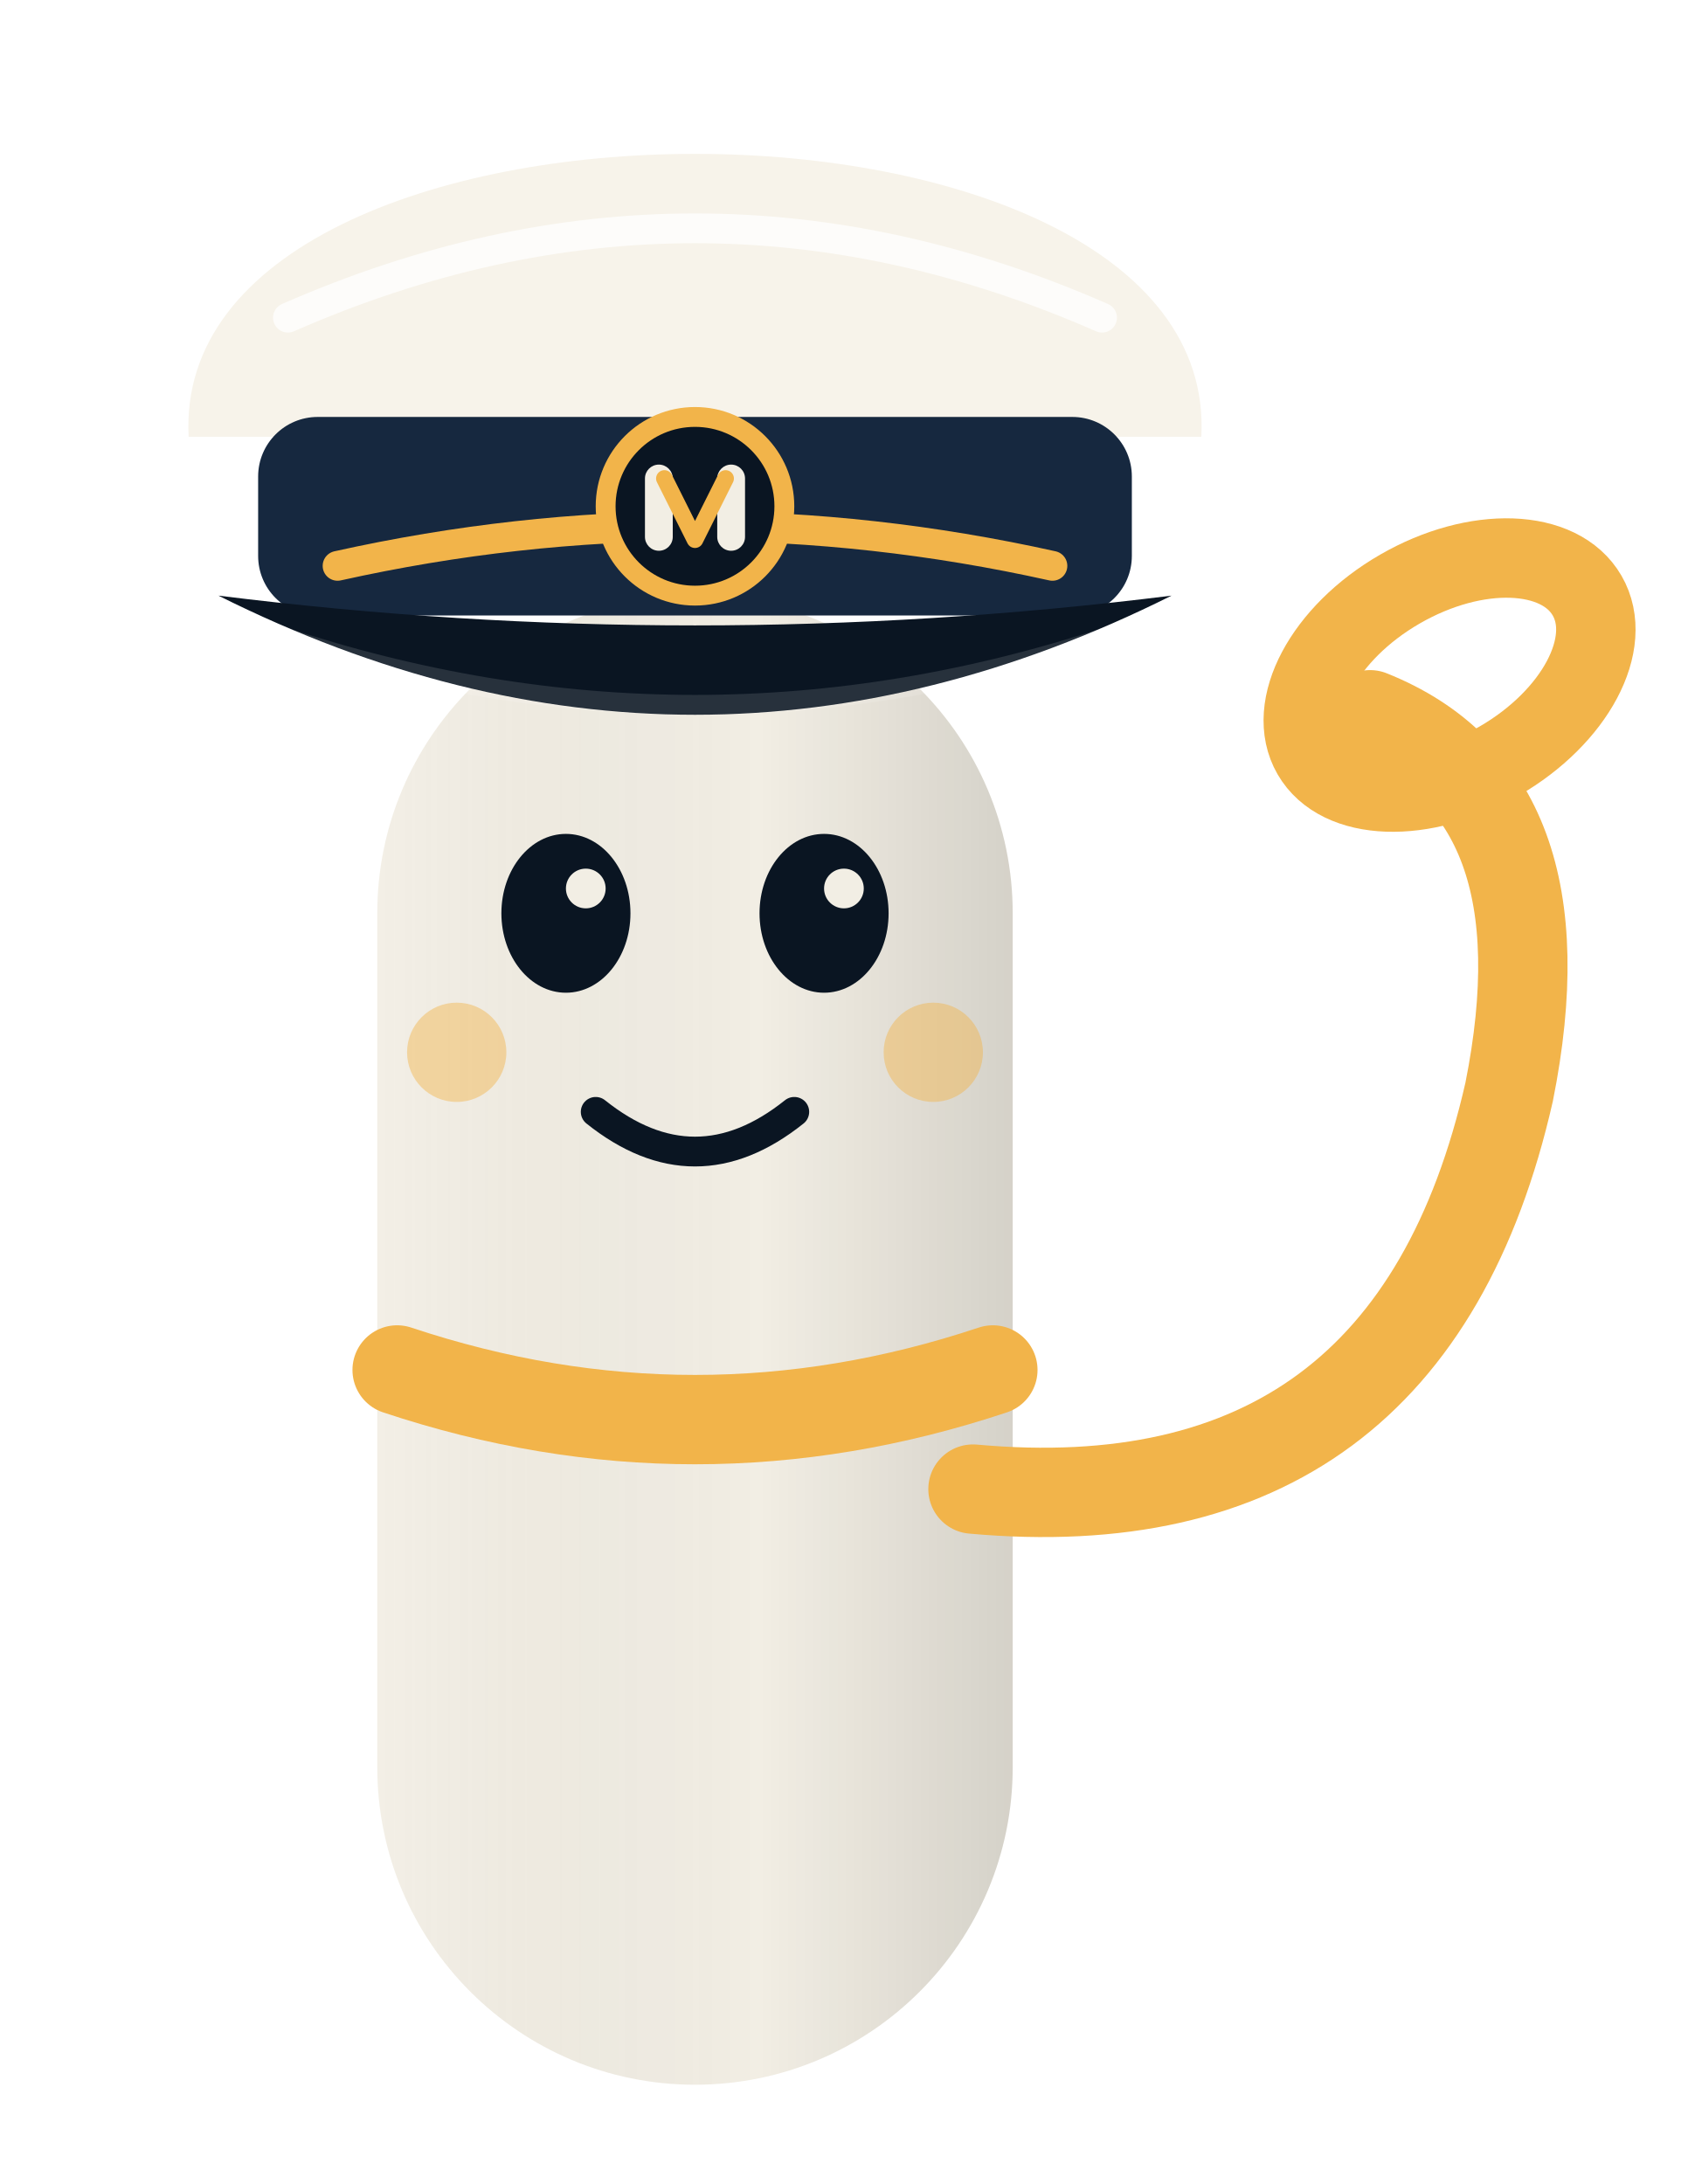
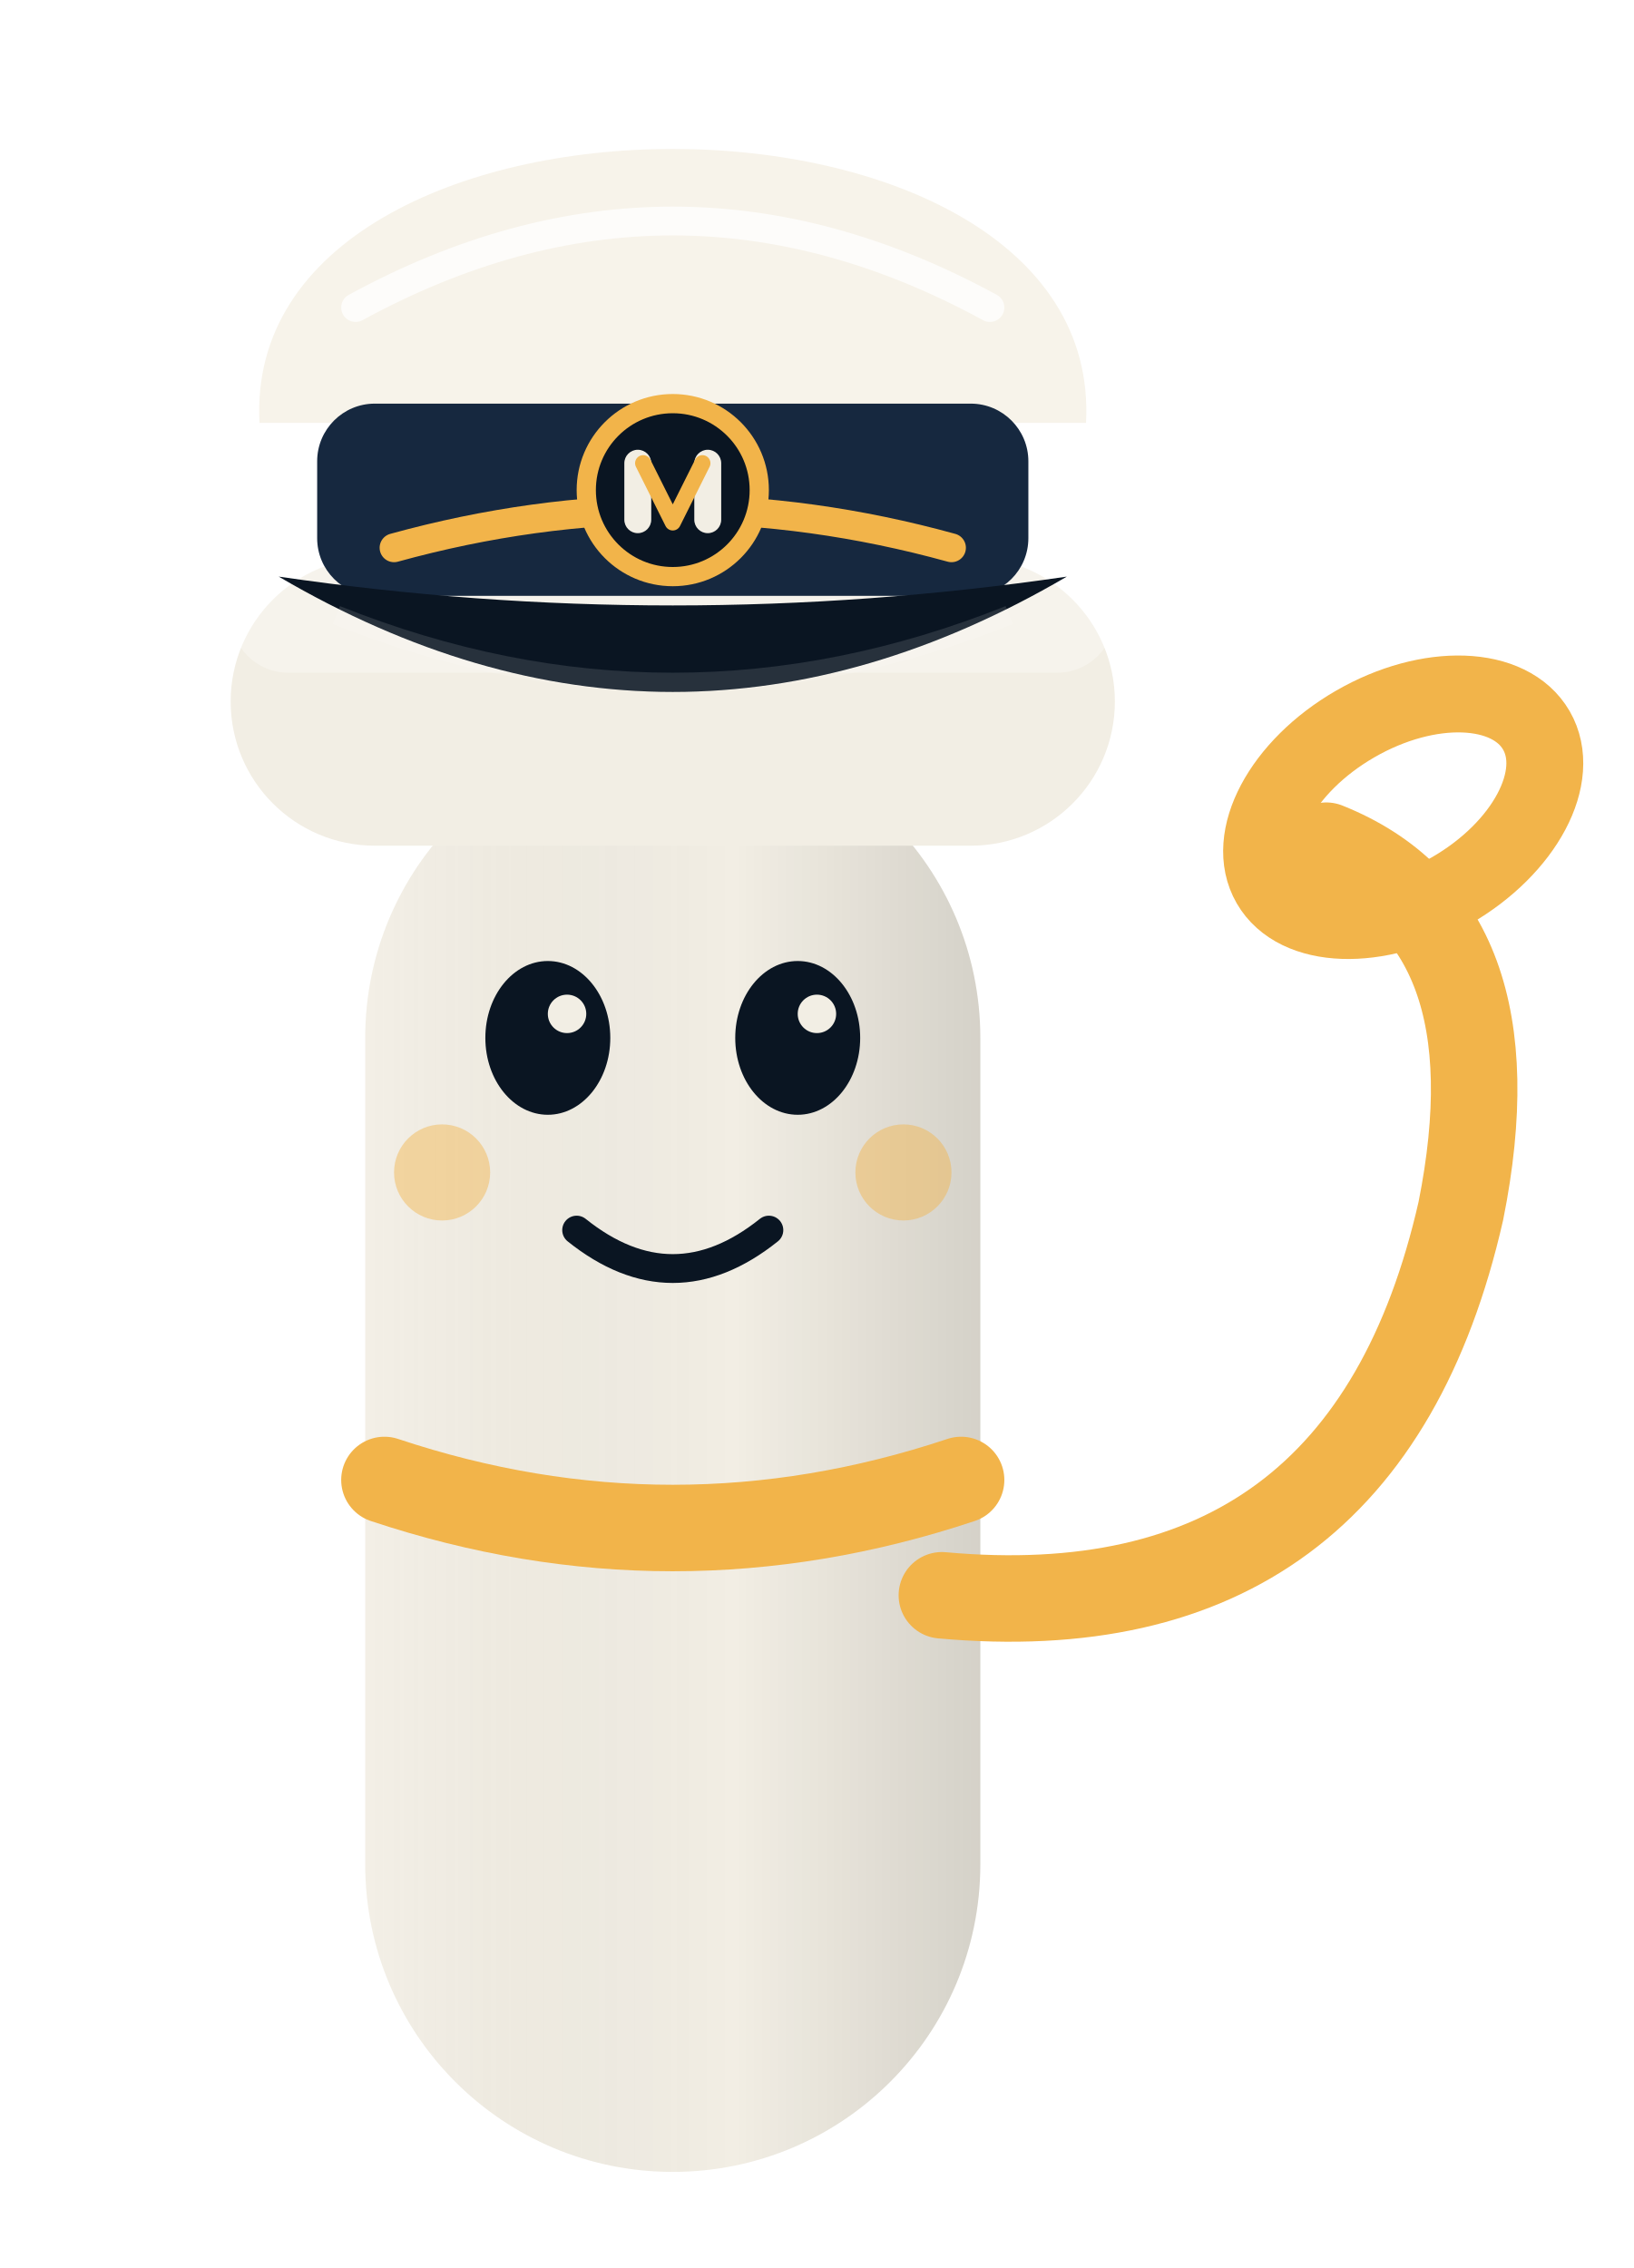
- <svg xmlns="http://www.w3.org/2000/svg" viewBox="-70 -210 170 220">
+ <svg xmlns="http://www.w3.org/2000/svg" viewBox="-70 -226 170 236">
  <defs>
    <linearGradient id="shade" x1="0" y1="0" x2="1" y2="0">
      <stop offset="0" stop-color="rgba(255,255,255,.08)" />
      <stop offset=".6" stop-color="rgba(0,0,0,0)" />
      <stop offset="1" stop-color="rgba(0,0,0,.12)" />
    </linearGradient>
  </defs>
  <g transform="rotate(0)">
    <rect x="-32" y="-150" width="64" height="150" rx="32" fill="#f2eee4" />
    <rect x="-32" y="-150" width="64" height="150" rx="32" fill="url(#shade)" />
    <path d="M28 -60 q 44 4 54 -40 q 6 -30 -14 -38" fill="none" stroke="#f2b44a" stroke-width="9" stroke-linecap="round" />
    <ellipse cx="76" cy="-142" rx="16" ry="10" fill="none" stroke="#f2b44a" stroke-width="8" transform="rotate(-30 76 -142)" />
    <path d="M-30 -72 q 30 10 60 0" fill="none" stroke="#f2b44a" stroke-width="9" stroke-linecap="round" />
+     <rect x="-46" y="-168" width="92" height="30" rx="15" fill="#f2eee4" />
+     <rect x="-46" y="-168" width="92" height="12" rx="6" fill="rgba(255,255,255,.3)" />
    <g id="captain">
-       <path d="M-51 -166 C -53 -204, 53 -204, 51 -166 Z" fill="#f7f3ea" />
-       <path d="M-41 -178 Q 0 -196 41 -178" fill="none" stroke="rgba(255,255,255,.75)" stroke-width="3" stroke-linecap="round" />
-       <rect x="-44" y="-168" width="88" height="20" rx="6" fill="#16283f" />
-       <path d="M-36 -153 Q 0 -161 36 -153" fill="none" stroke="#f2b44a" stroke-width="3" stroke-linecap="round" />
-       <circle cx="0" cy="-159" r="9" fill="#0a1522" stroke="#f2b44a" stroke-width="2" />
-       <g transform="translate(0,-159) scale(.14)">
+       <path d="M-43 -182 C -45 -220, 45 -220, 43 -182 Z" fill="#f7f3ea" />
+       <path d="M-33 -194 Q 0 -212 33 -194" fill="none" stroke="rgba(255,255,255,.75)" stroke-width="3" stroke-linecap="round" />
+       <rect x="-37" y="-184" width="74" height="20" rx="6" fill="#16283f" />
+       <path d="M-29 -169 Q 0 -177 29 -169" fill="none" stroke="#f2b44a" stroke-width="3" stroke-linecap="round" />
+       <circle cx="0" cy="-175" r="9" fill="#0a1522" stroke="#f2b44a" stroke-width="2" />
+       <g transform="translate(0,-175) scale(.14)">
        <rect x="-36" y="-30" width="20" height="62" rx="10" fill="#f2eee4" />
        <rect x="16" y="-30" width="20" height="62" rx="10" fill="#f2eee4" />
        <path d="M-22 -20 L 0 24 L 22 -20" stroke="#f2b44a" stroke-width="12" fill="none" stroke-linecap="round" stroke-linejoin="round" />
      </g>
-       <path d="M-48 -150 Q 0 -126 48 -150 Q 0 -144 -48 -150 Z" fill="#0a1522" />
-       <path d="M-42 -146 Q 0 -132 42 -146" fill="none" stroke="rgba(255,255,255,.12)" stroke-width="2" />
+       <path d="M-41 -166 Q 0 -142 41 -166 Q 0 -160 -41 -166 Z" fill="#0a1522" />
+       <path d="M-35 -162 Q 0 -148 35 -162" fill="none" stroke="rgba(255,255,255,.12)" stroke-width="2" />
    </g>
    <ellipse cx="-13" cy="-118" rx="6.5" ry="8" fill="#0a1522" />
    <circle cx="-11" cy="-120.5" r="2" fill="#f2eee4" />
    <ellipse cx="13" cy="-118" rx="6.5" ry="8" fill="#0a1522" />
    <circle cx="15" cy="-120.5" r="2" fill="#f2eee4" />
    <path d="M-10 -98 q 10 8 20 0" stroke="#0a1522" stroke-width="3" fill="none" stroke-linecap="round" stroke-linejoin="round" />
    <circle cx="-24" cy="-104" r="5" fill="rgba(242,180,74,.45)" />
    <circle cx="24" cy="-104" r="5" fill="rgba(242,180,74,.45)" />
  </g>
</svg>
